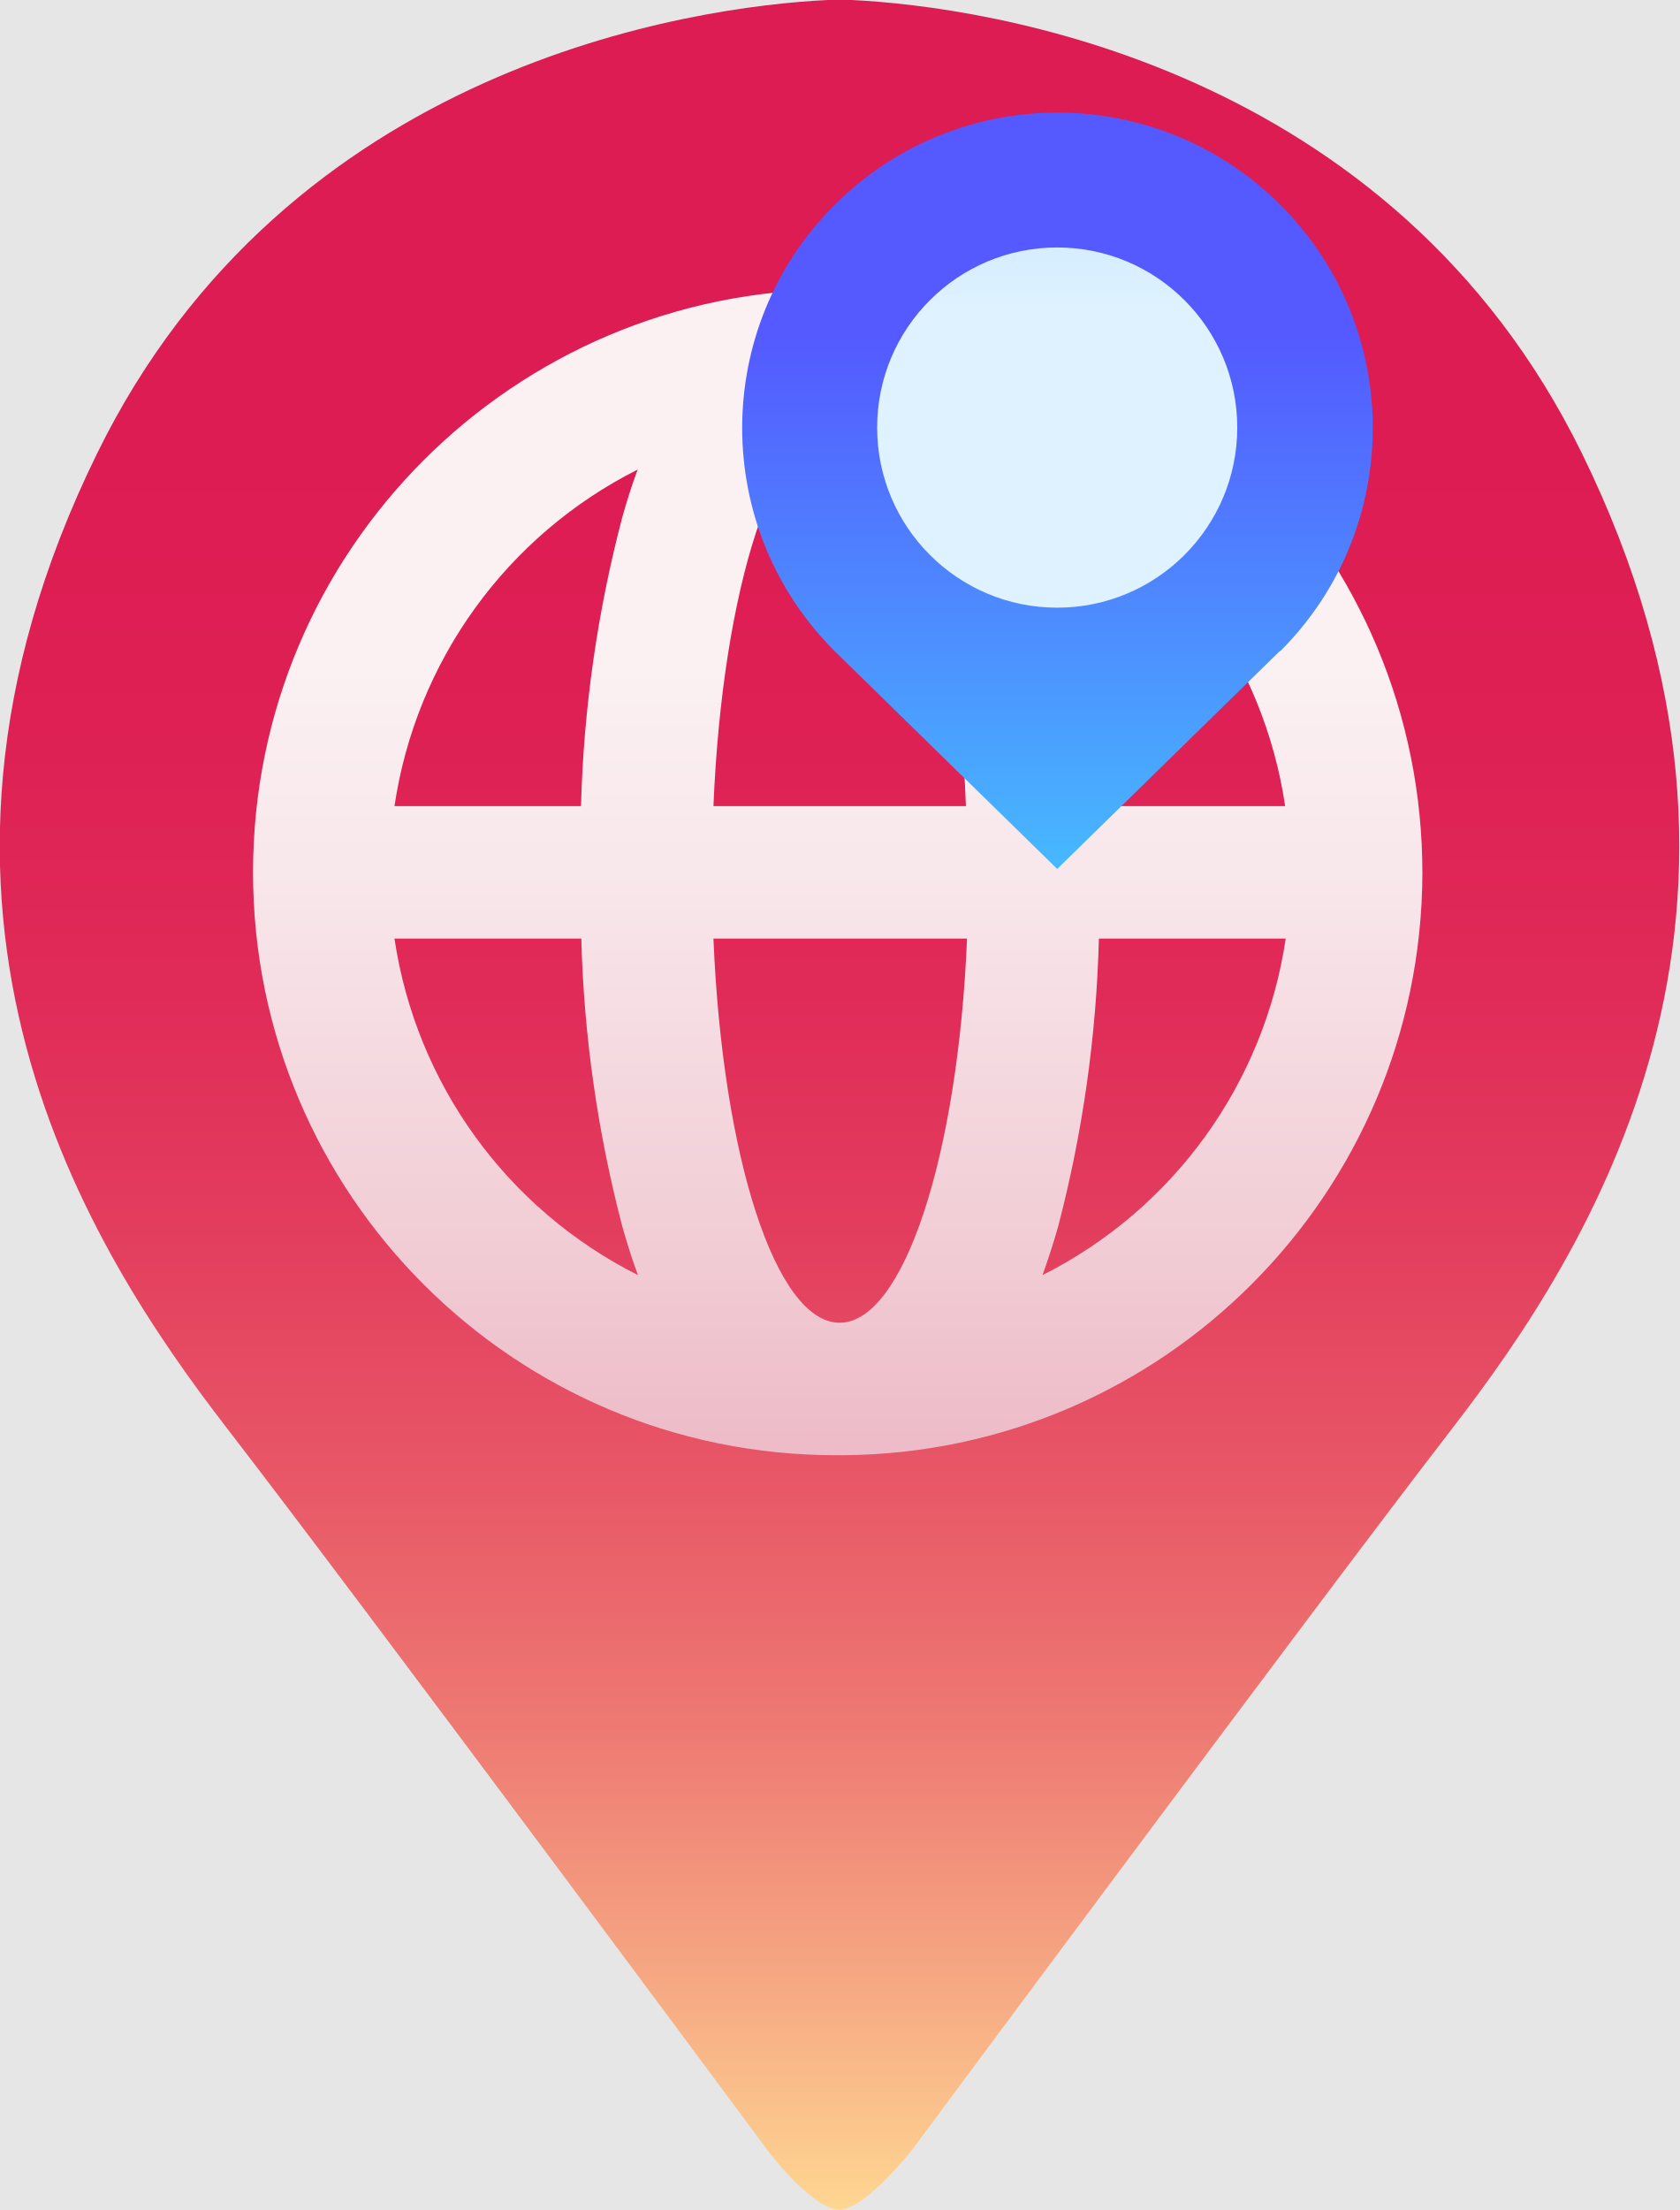
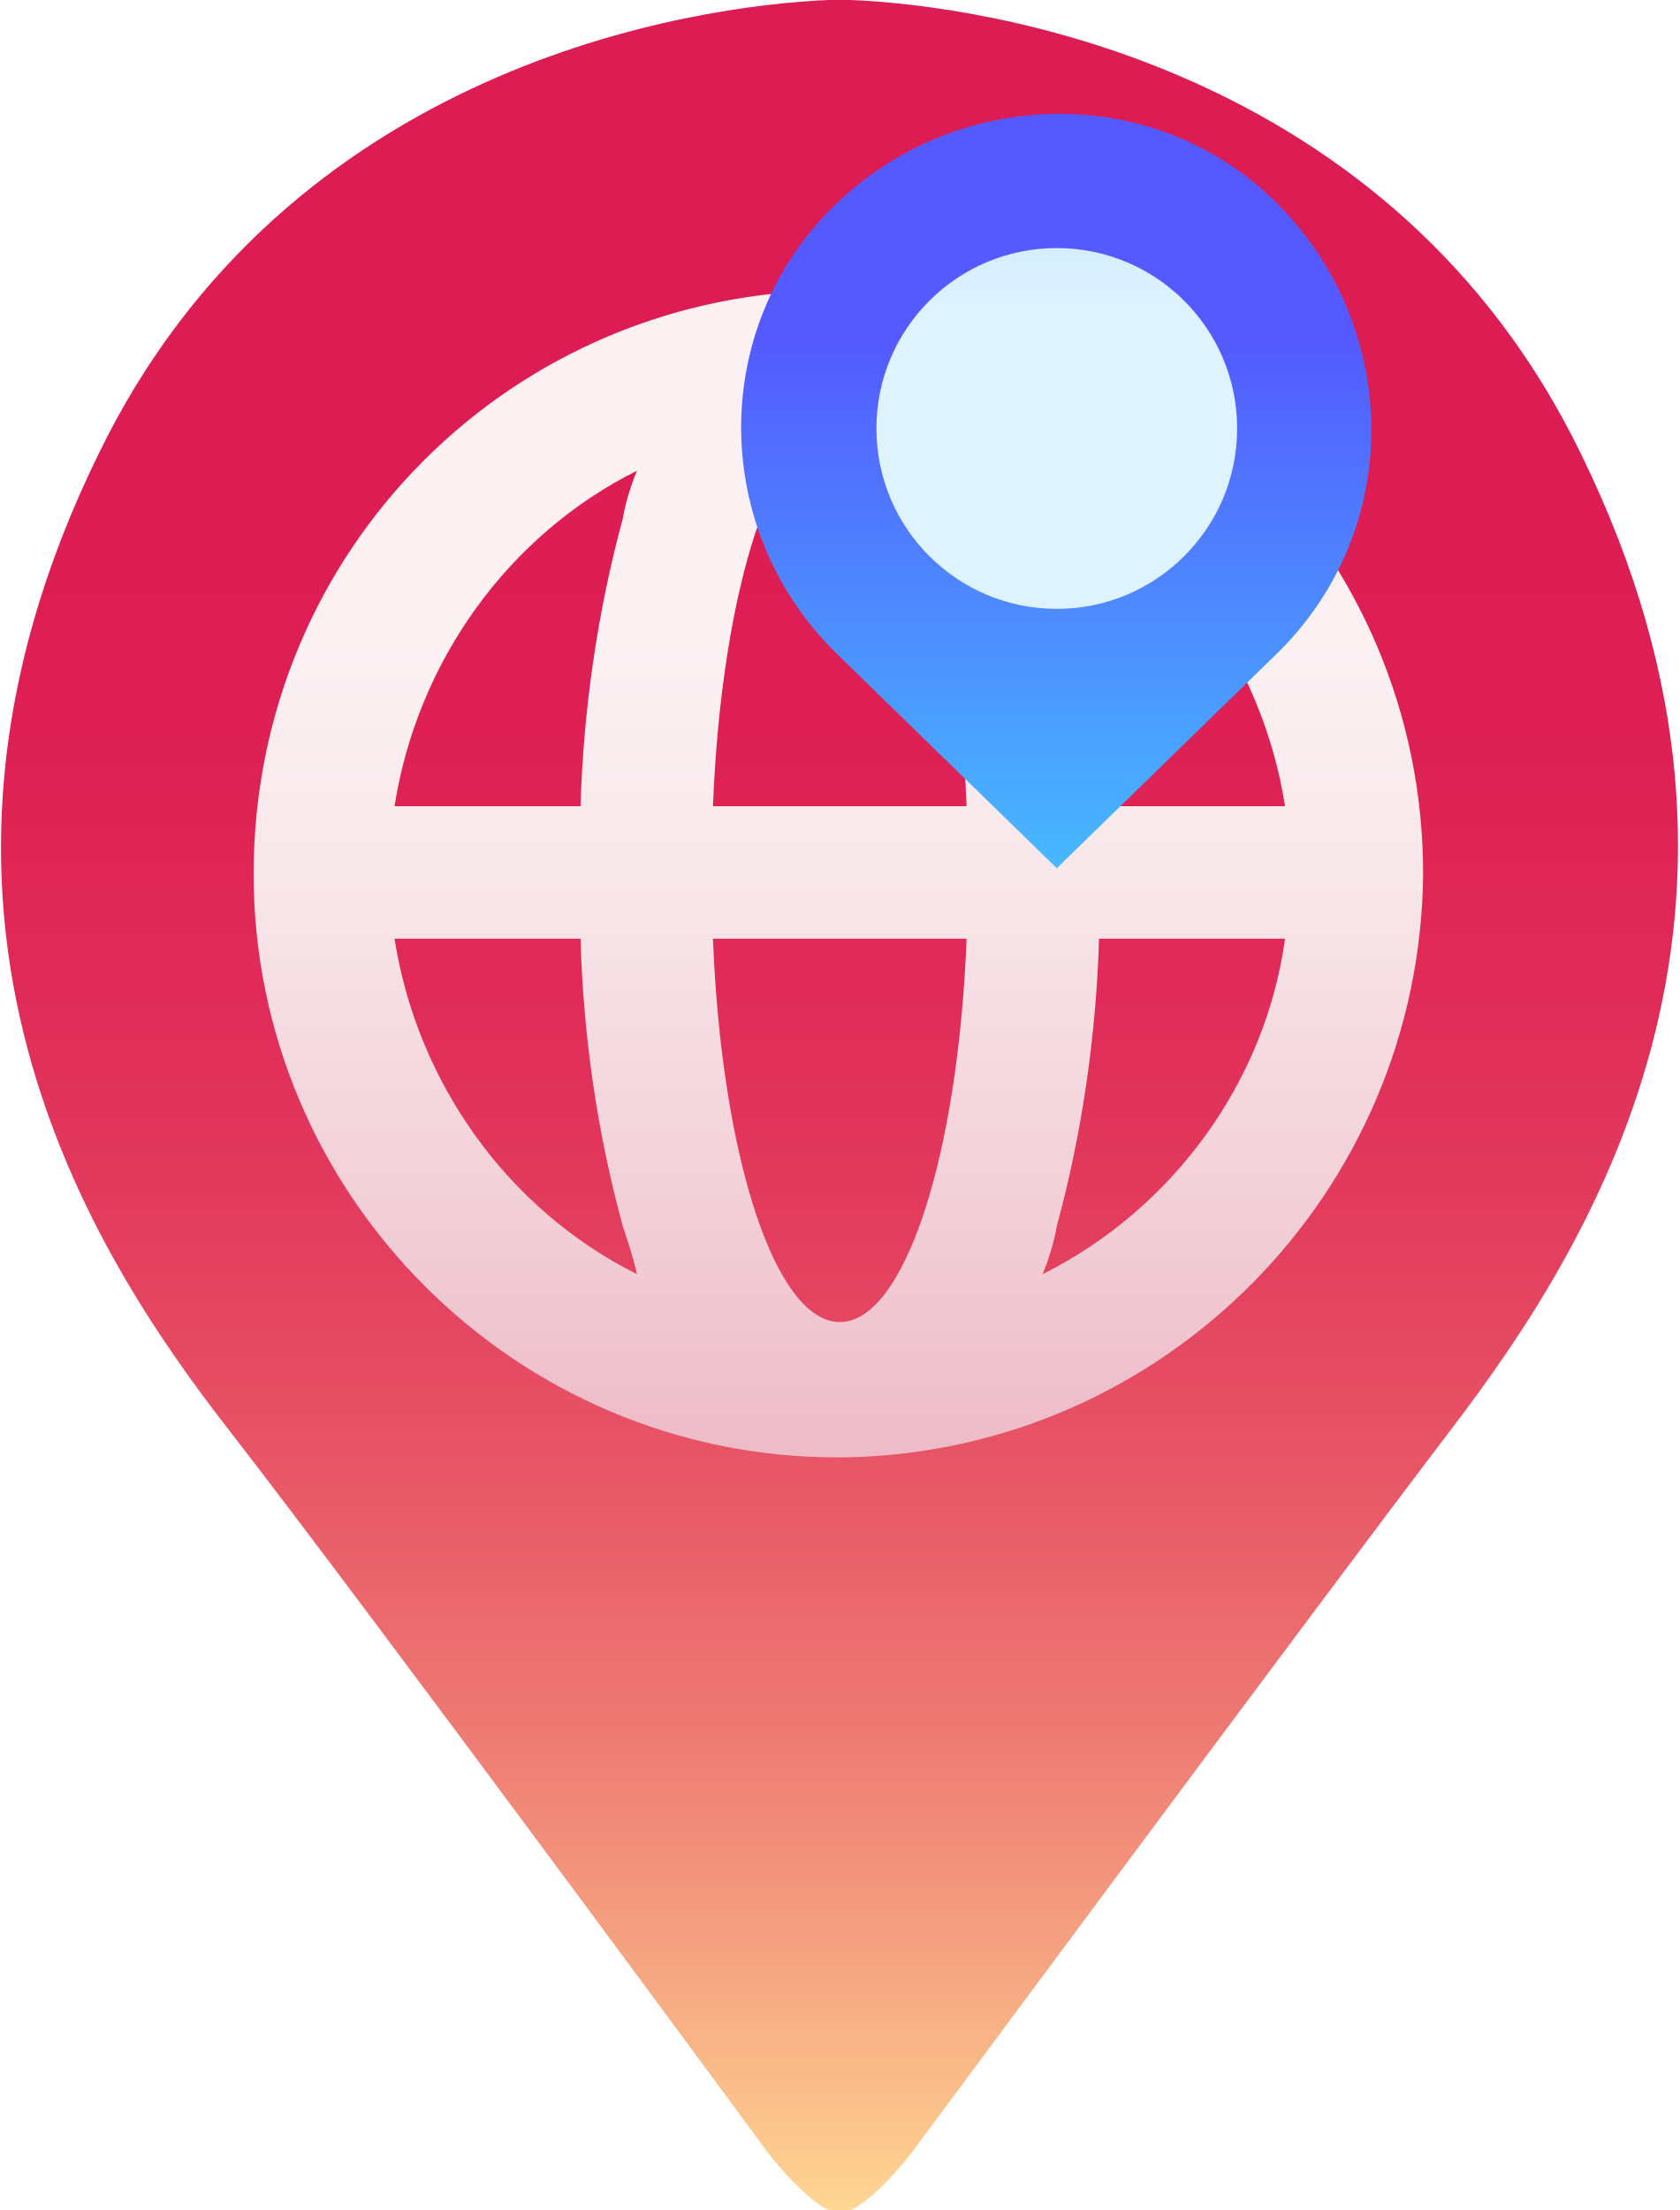
- <svg xmlns="http://www.w3.org/2000/svg" viewBox="0 0 59.6 78.41">
-   <defs>
-     <style>.cls-1{fill:#e6e6e6;}.cls-2{fill:url(#未命名漸層_39);}.cls-3{fill:url(#未命名漸層_44);}.cls-4{fill:url(#未命名漸層_53);}.cls-5{fill:url(#未命名漸層_68);}</style>
-     <linearGradient id="未命名漸層_39" x1="29.8" y1="-0.33" x2="29.8" y2="78.85" gradientUnits="userSpaceOnUse">
-       <stop offset="0.21" stop-color="#dd1c53" />
-       <stop offset="0.33" stop-color="#de2054" />
-       <stop offset="0.45" stop-color="#e02b58" />
-       <stop offset="0.56" stop-color="#e33e5e" />
-       <stop offset="0.67" stop-color="#e85867" />
-       <stop offset="0.78" stop-color="#ee7a73" />
-       <stop offset="0.88" stop-color="#f5a381" />
-       <stop offset="0.99" stop-color="#fed491" />
-       <stop offset="1" stop-color="#ffdb94" />
+ <svg xmlns="http://www.w3.org/2000/svg" version="1.1" id="圖層_1" x="0px" y="0px" viewBox="0 0 59.6 78.4" style="enable-background:new 0 0 59.6 78.4;" xml:space="preserve">
+   <style type="text/css">
+ 	.st0{fill:url(#SVGID_1_);}
+ 	.st1{fill:url(#SVGID_2_);}
+ 	.st2{fill:url(#SVGID_3_);}
+ 	.st3{fill:url(#SVGID_4_);}
+ </style>
+   <g id="圖層_2_1_">
+     <linearGradient id="SVGID_1_" gradientUnits="userSpaceOnUse" x1="29.794" y1="78.22" x2="29.794" y2="-0.96" gradientTransform="matrix(1 0 0 -1 0 77.8898)">
+       <stop offset="0.21" style="stop-color:#DD1C53" />
+       <stop offset="0.33" style="stop-color:#DE2054" />
+       <stop offset="0.45" style="stop-color:#E02B58" />
+       <stop offset="0.56" style="stop-color:#E33E5E" />
+       <stop offset="0.67" style="stop-color:#E85867" />
+       <stop offset="0.78" style="stop-color:#EE7A73" />
+       <stop offset="0.88" style="stop-color:#F5A381" />
+       <stop offset="0.99" style="stop-color:#FED491" />
+       <stop offset="1" style="stop-color:#FFDB94" />
    </linearGradient>
-     <linearGradient id="未命名漸層_44" x1="29.8" y1="22.89" x2="29.8" y2="51.01" gradientUnits="userSpaceOnUse">
-       <stop offset="0" stop-color="#fbf1f3" />
-       <stop offset="0.29" stop-color="#f8e7eb" />
-       <stop offset="0.78" stop-color="#f1cbd4" />
-       <stop offset="1" stop-color="#edbcc8" />
+     <path class="st0" d="M56.1,16.1C49.4,2.3,35,0.2,30.2,0l0,0h-0.8l0,0C24.6,0.2,10.2,2.3,3.5,16.1c-8,16.3-0.3,28.3,4.6,34.6   s19.1,25.6,19.1,25.6s1.5,2,2.5,2.2h0.2c1-0.2,2.5-2.2,2.5-2.2S46.7,57,51.5,50.7S64.1,32.4,56.1,16.1z" />
+     <linearGradient id="SVGID_2_" gradientUnits="userSpaceOnUse" x1="29.731" y1="55" x2="29.731" y2="26.88" gradientTransform="matrix(1 0 0 -1 0 77.8898)">
+       <stop offset="0" style="stop-color:#FBF1F3" />
+       <stop offset="0.29" style="stop-color:#F8E7EB" />
+       <stop offset="0.78" style="stop-color:#F1CBD4" />
+       <stop offset="1" style="stop-color:#EDBCC8" />
    </linearGradient>
-     <linearGradient id="未命名漸層_53" x1="37.52" y1="11.99" x2="37.52" y2="31.94" gradientUnits="userSpaceOnUse">
-       <stop offset="0" stop-color="#545aff" />
-       <stop offset="1" stop-color="#46beff" />
+     <path class="st1" d="M50.5,31c0-11.4-9.2-20.6-20.5-20.7h-0.3C18.2,10.3,9,19.5,9,31c0,11.4,9.3,20.7,20.7,20.7h0.3   C41.3,51.5,50.4,42.3,50.5,31z M45.6,28.6H39c-0.1-3.5-0.6-6.9-1.5-10.2c-0.2-0.6-0.4-1.2-0.5-1.7C41.6,19,44.8,23.5,45.6,28.6z    M29.8,46.9c-2.3,0-4.2-5.9-4.5-13.6h9C34,41,32.1,46.9,29.8,46.9z M25.3,28.6c0.3-7.7,2.2-13.6,4.5-13.6s4.2,5.9,4.5,13.6H25.3z    M22.6,16.7c-0.2,0.5-0.4,1.1-0.5,1.7c-0.9,3.3-1.4,6.8-1.5,10.2H14C14.8,23.5,18,19,22.6,16.7z M14,33.3h6.6   c0.1,3.5,0.6,6.9,1.5,10.2c0.2,0.6,0.4,1.2,0.5,1.7C18,42.9,14.8,38.4,14,33.3z M37,45.2c0.2-0.5,0.4-1.1,0.5-1.7   c0.9-3.3,1.4-6.8,1.5-10.2h6.6C44.9,38.4,41.6,42.9,37,45.2z" />
+     <circle cx="37.5" cy="15.2" r="3.2" />
+     <linearGradient id="SVGID_3_" gradientUnits="userSpaceOnUse" x1="37.53" y1="65.9" x2="37.53" y2="45.95" gradientTransform="matrix(1 0 0 -1 0 77.8898)">
+       <stop offset="0" style="stop-color:#545AFF" />
+       <stop offset="1" style="stop-color:#46BEFF" />
    </linearGradient>
-     <linearGradient id="未命名漸層_68" x1="37.52" y1="-3.21" x2="37.52" y2="11.07" gradientUnits="userSpaceOnUse">
-       <stop offset="0" stop-color="#aedcff" />
-       <stop offset="0.3" stop-color="#b8e1ff" />
-       <stop offset="0.82" stop-color="#d4edff" />
-       <stop offset="1" stop-color="#dff2ff" />
+     <path class="st2" d="M45.4,23.1l-7.9,7.7l-7.9-7.7c-4.4-4.4-4.4-11.5,0-15.8s11.5-4.4,15.8,0S49.8,18.7,45.4,23.1   C45.4,23.1,45.4,23.1,45.4,23.1L45.4,23.1z" />
+     <linearGradient id="SVGID_4_" gradientUnits="userSpaceOnUse" x1="37.52" y1="81.1" x2="37.52" y2="66.82" gradientTransform="matrix(1 0 0 -1 0 77.8898)">
+       <stop offset="0" style="stop-color:#AEDCFF" />
+       <stop offset="0.3" style="stop-color:#B8E1FF" />
+       <stop offset="0.82" style="stop-color:#D4EDFF" />
+       <stop offset="1" style="stop-color:#DFF2FF" />
    </linearGradient>
-   </defs>
-   <g id="圖層_3" data-name="圖層 3">
-     <rect class="cls-1" x="-235.13" y="-20.66" width="702.75" height="269.75" />
-   </g>
-   <g id="圖層_2" data-name="圖層 2">
-     <path class="cls-2" d="M56.14,16.08C49.38,2.3,35,.23,30.22,0V0h-.84V0C24.58.23,10.21,2.3,3.45,16.08c-8,16.29-.27,28.28,4.61,34.6S27.21,76.25,27.21,76.25s1.48,2,2.51,2.15h.16c1-.2,2.51-2.15,2.51-2.15S46.66,57,51.54,50.68,64.13,32.37,56.14,16.08Z" />
-     <path class="cls-3" d="M50.48,31A20.7,20.7,0,0,0,29.93,10.27h-.27a20.68,20.68,0,0,0,0,41.36h.27A20.7,20.7,0,0,0,50.48,31ZM45.61,28.6H39a44.92,44.92,0,0,0-1.46-10.23c-.17-.61-.36-1.17-.55-1.71A16,16,0,0,1,45.61,28.6ZM29.8,46.93c-2.28,0-4.16-5.92-4.48-13.63h9C34,41,32.07,46.93,29.8,46.93ZM25.32,28.6C25.64,20.89,27.52,15,29.8,15S34,20.89,34.28,28.6ZM22.63,16.66c-.2.54-.38,1.1-.55,1.71A44.92,44.92,0,0,0,20.62,28.6H14A16,16,0,0,1,22.63,16.66ZM14,33.3h6.63a44.92,44.92,0,0,0,1.46,10.23c.17.6.35,1.17.55,1.71A16,16,0,0,1,14,33.3ZM37,45.24c.19-.54.38-1.11.55-1.71A44.92,44.92,0,0,0,39,33.3h6.63A16,16,0,0,1,37,45.24Z" />
-     <circle cx="37.52" cy="15.17" r="3.2" />
-     <path class="cls-4" d="M45.43,23.09l-7.91,7.74-7.9-7.73a11.19,11.19,0,1,1,15.82,0Z" />
-     <circle class="cls-5" cx="37.52" cy="15.17" r="6.39" />
+     <circle class="st3" cx="37.5" cy="15.2" r="6.4" />
  </g>
</svg>
